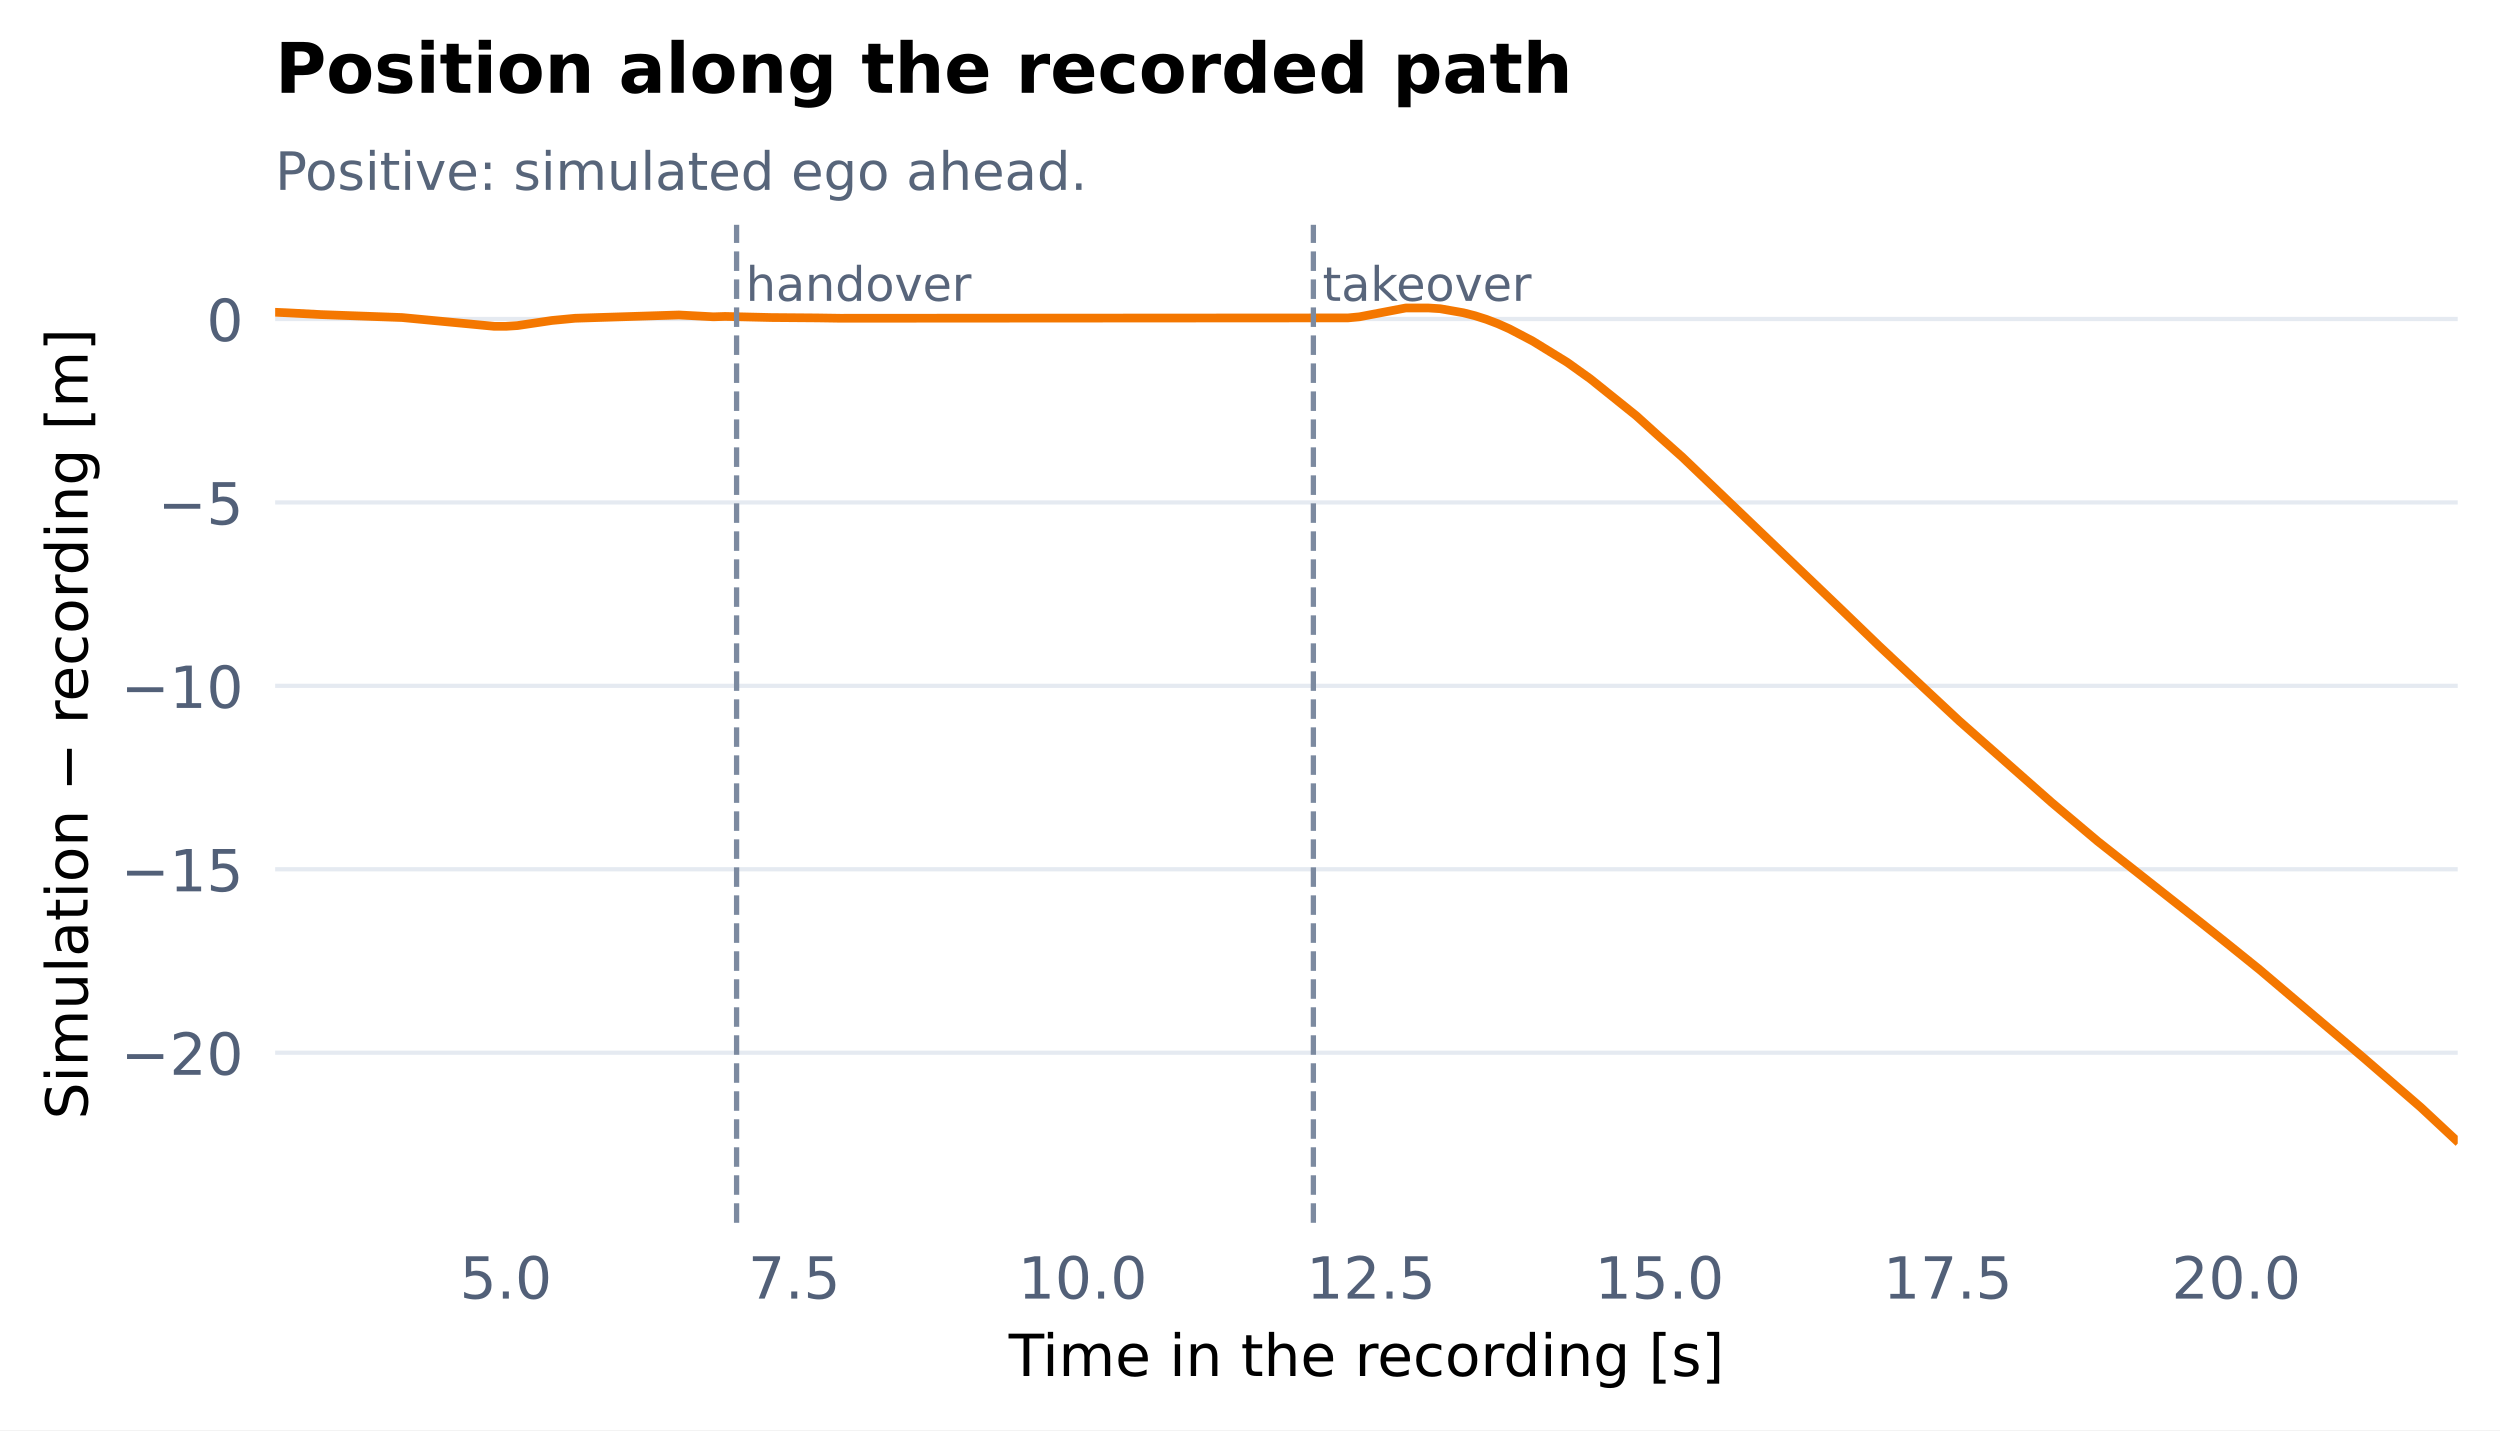
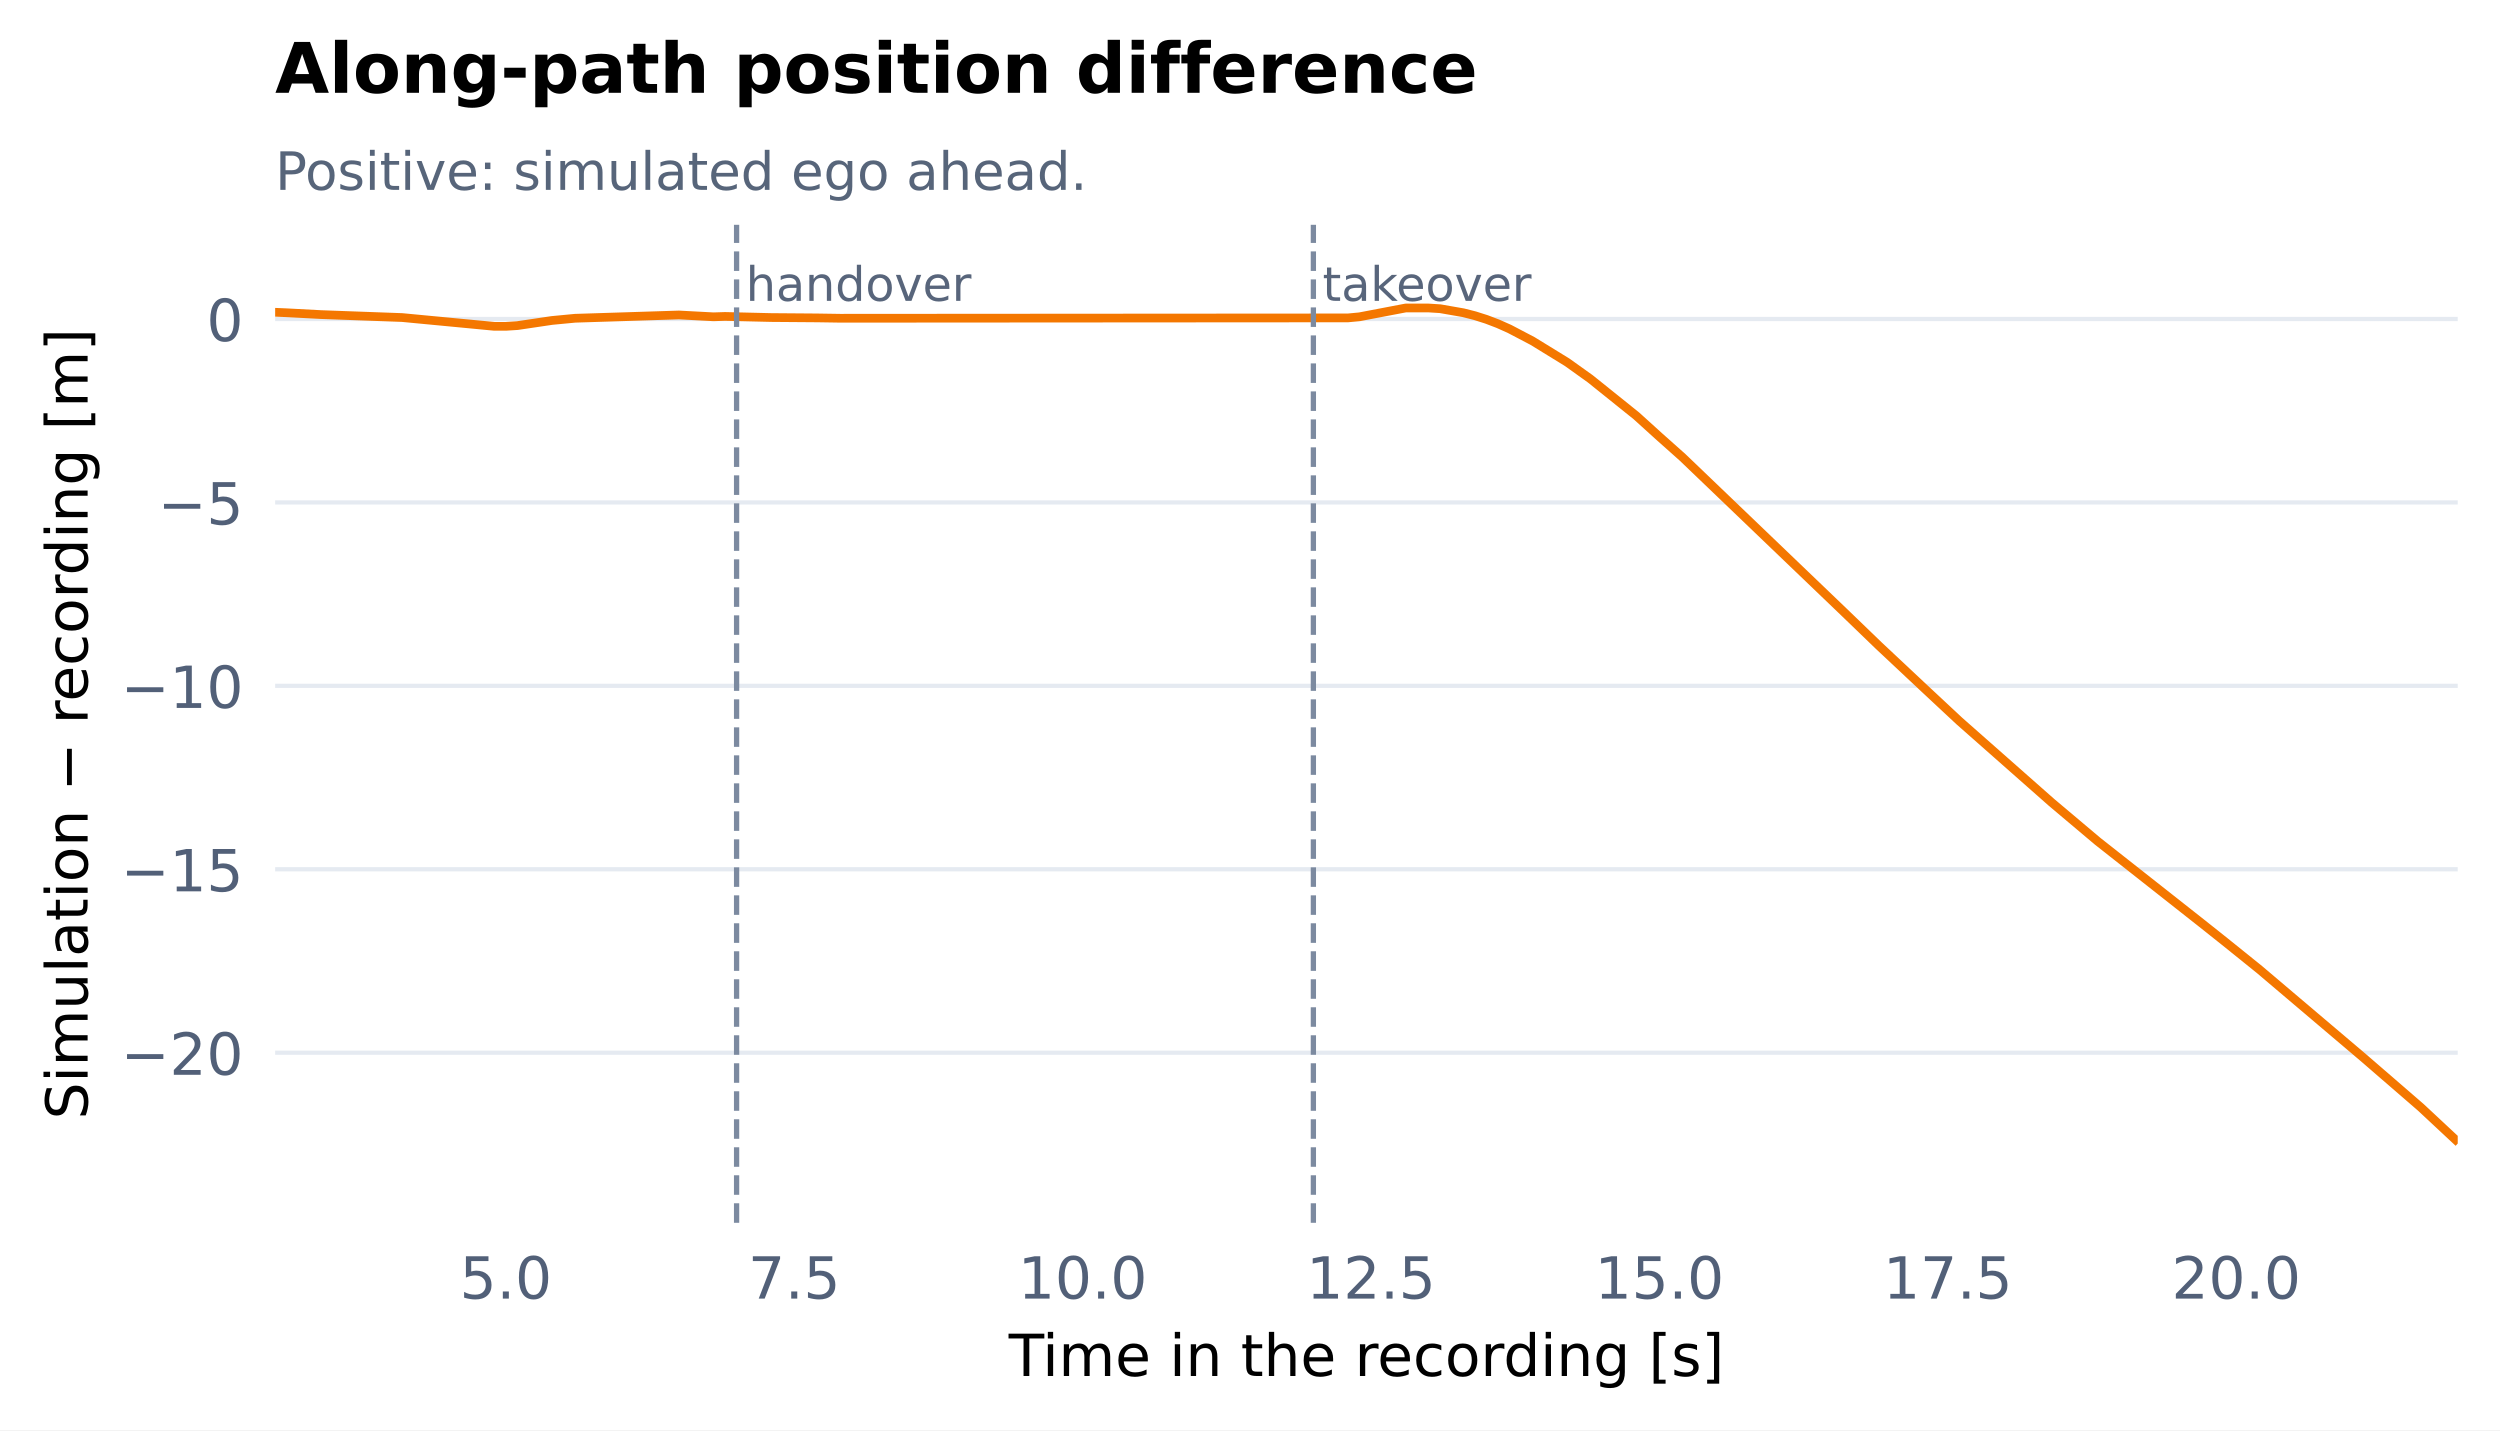
<svg xmlns="http://www.w3.org/2000/svg" width="473.281pt" height="270.754pt" viewBox="0 0 473.281 270.754" version="1.1">
  <defs>
    <style type="text/css">*{stroke-linejoin: round; stroke-linecap: butt}</style>
  </defs>
  <g id="figure_1">
    <g id="patch_1">
      <path d="M 0 270.754  L 473.281 270.754  L 473.281 -0  L 0 -0  z " style="fill: #ffffff" />
    </g>
    <g id="axes_1">
      <g id="patch_2">
        <path d="M -452.001 231.491  L -38.812 231.491  L -38.812 42.563  L -452.001 42.563  z " style="fill: #ffffff" />
      </g>
      <g id="matplotlib.axis_1">
        <g id="xtick_1">
          <g id="line2d_1" />
          <g id="text_1">
            <text style="font-size: 11px; font-family: 'DejaVu Sans'; text-anchor: middle; fill: #526078" x="-408.323" y="245.849" transform="rotate(-0 -408.3235 245.8491)">5.0</text>
          </g>
        </g>
        <g id="xtick_2">
          <g id="line2d_2" />
          <g id="text_2">
            <text style="font-size: 11px; font-family: 'DejaVu Sans'; text-anchor: middle; fill: #526078" x="-353.727" y="245.849" transform="rotate(-0 -353.7266 245.8491)">7.5</text>
          </g>
        </g>
        <g id="xtick_3">
          <g id="line2d_3" />
          <g id="text_3">
            <text style="font-size: 11px; font-family: 'DejaVu Sans'; text-anchor: middle; fill: #526078" x="-299.13" y="245.849" transform="rotate(-0 -299.1297 245.8491)">10.0</text>
          </g>
        </g>
        <g id="xtick_4">
          <g id="line2d_4" />
          <g id="text_4">
            <text style="font-size: 11px; font-family: 'DejaVu Sans'; text-anchor: middle; fill: #526078" x="-244.533" y="245.849" transform="rotate(-0 -244.5328 245.8491)">12.5</text>
          </g>
        </g>
        <g id="xtick_5">
          <g id="line2d_5" />
          <g id="text_5">
            <text style="font-size: 11px; font-family: 'DejaVu Sans'; text-anchor: middle; fill: #526078" x="-189.936" y="245.849" transform="rotate(-0 -189.9359 245.8491)">15.0</text>
          </g>
        </g>
        <g id="xtick_6">
          <g id="line2d_6" />
          <g id="text_6">
            <text style="font-size: 11px; font-family: 'DejaVu Sans'; text-anchor: middle; fill: #526078" x="-135.339" y="245.849" transform="rotate(-0 -135.3391 245.8491)">17.5</text>
          </g>
        </g>
        <g id="xtick_7">
          <g id="line2d_7" />
          <g id="text_7">
            <text style="font-size: 11px; font-family: 'DejaVu Sans'; text-anchor: middle; fill: #526078" x="-80.742" y="245.849" transform="rotate(-0 -80.74218 245.8491)">20.0</text>
          </g>
        </g>
        <g id="text_8">
          <text style="font-size: 11px; font-family: 'DejaVu Sans'; text-anchor: middle" x="-245.406" y="260.495" transform="rotate(-0 -245.4064 260.4951)">Time in the recording [s]</text>
        </g>
      </g>
      <g id="matplotlib.axis_2">
        <g id="ytick_1">
          <g id="line2d_8">
            <path clip-path="url(#p953eeab036)" style="fill: none; stroke: #e5eaf1; stroke-width: 0.8; stroke-linecap: square" />
          </g>
          <g id="line2d_9" />
          <g id="text_9">
            <text style="font-size: 11px; font-family: 'DejaVu Sans'; text-anchor: end; fill: #526078" x="-458.001" y="219.823" transform="rotate(-0 -458.001 219.8226)">0.0</text>
          </g>
        </g>
        <g id="ytick_2">
          <g id="line2d_10">
            <path clip-path="url(#p953eeab036)" style="fill: none; stroke: #e5eaf1; stroke-width: 0.8; stroke-linecap: square" />
          </g>
          <g id="line2d_11" />
          <g id="text_10">
            <text style="font-size: 11px; font-family: 'DejaVu Sans'; text-anchor: end; fill: #526078" x="-458.001" y="193.979" transform="rotate(-0 -458.001 193.9789)">0.5</text>
          </g>
        </g>
        <g id="ytick_3">
          <g id="line2d_12">
            <path clip-path="url(#p953eeab036)" style="fill: none; stroke: #e5eaf1; stroke-width: 0.8; stroke-linecap: square" />
          </g>
          <g id="line2d_13" />
          <g id="text_11">
            <text style="font-size: 11px; font-family: 'DejaVu Sans'; text-anchor: end; fill: #526078" x="-458.001" y="168.135" transform="rotate(-0 -458.001 168.1351)">1.0</text>
          </g>
        </g>
        <g id="ytick_4">
          <g id="line2d_14">
            <path clip-path="url(#p953eeab036)" style="fill: none; stroke: #e5eaf1; stroke-width: 0.8; stroke-linecap: square" />
          </g>
          <g id="line2d_15" />
          <g id="text_12">
            <text style="font-size: 11px; font-family: 'DejaVu Sans'; text-anchor: end; fill: #526078" x="-458.001" y="142.291" transform="rotate(-0 -458.001 142.2914)">1.5</text>
          </g>
        </g>
        <g id="ytick_5">
          <g id="line2d_16">
            <path clip-path="url(#p953eeab036)" style="fill: none; stroke: #e5eaf1; stroke-width: 0.8; stroke-linecap: square" />
          </g>
          <g id="line2d_17" />
          <g id="text_13">
            <text style="font-size: 11px; font-family: 'DejaVu Sans'; text-anchor: end; fill: #526078" x="-458.001" y="116.448" transform="rotate(-0 -458.001 116.4477)">2.0</text>
          </g>
        </g>
        <g id="ytick_6">
          <g id="line2d_18">
            <path clip-path="url(#p953eeab036)" style="fill: none; stroke: #e5eaf1; stroke-width: 0.8; stroke-linecap: square" />
          </g>
          <g id="line2d_19" />
          <g id="text_14">
            <text style="font-size: 11px; font-family: 'DejaVu Sans'; text-anchor: end; fill: #526078" x="-458.001" y="90.604" transform="rotate(-0 -458.001 90.60396)">2.5</text>
          </g>
        </g>
        <g id="ytick_7">
          <g id="line2d_20">
            <path clip-path="url(#p953eeab036)" style="fill: none; stroke: #e5eaf1; stroke-width: 0.8; stroke-linecap: square" />
          </g>
          <g id="line2d_21" />
          <g id="text_15">
            <text style="font-size: 11px; font-family: 'DejaVu Sans'; text-anchor: end; fill: #526078" x="-458.001" y="64.76" transform="rotate(-0 -458.001 64.76023)">3.0</text>
          </g>
        </g>
        <g id="text_16">
          <text style="font-size: 11px; font-family: 'DejaVu Sans'; text-anchor: middle" x="-481.782" y="137.027" transform="rotate(-90 -481.7821 137.0268)">Speed [m/s]</text>
        </g>
      </g>
      <g id="line2d_22">
        <path d="M 0 0  " clip-path="url(#p953eeab036)" style="fill: none; stroke: #1760dc; stroke-width: 1.65; stroke-linecap: square" />
      </g>
      <g id="line2d_23">
        <path d="M 0 0  " clip-path="url(#p953eeab036)" style="fill: none; stroke: #f47700; stroke-width: 1.65; stroke-linecap: square" />
      </g>
      <g id="line2d_24">
        <path clip-path="url(#p953eeab036)" style="fill: none; stroke-dasharray: 3.7,1.6; stroke-dashoffset: 0; stroke: #7c8aa0" />
      </g>
      <g id="line2d_25">
        <path clip-path="url(#p953eeab036)" style="fill: none; stroke-dasharray: 3.7,1.6; stroke-dashoffset: 0; stroke: #7c8aa0" />
      </g>
      <g id="text_17">
        <text style="font-size: 10px; font-family: 'DejaVu Sans'; text-anchor: start; fill: #57657a" x="-452.001" y="35.95" transform="rotate(-0 -452.001 35.95036)">Vehicle speed on both sides.</text>
      </g>
      <g id="text_18">
        <text style="font-size: 9px; font-family: 'DejaVu Sans'; text-anchor: start; fill: #58657b" x="-362.899" y="56.959" transform="rotate(-0 -362.8989 56.95855)">handover</text>
      </g>
      <g id="text_19">
        <text style="font-size: 9px; font-family: 'DejaVu Sans'; text-anchor: start; fill: #58657b" x="-253.705" y="56.959" transform="rotate(-0 -253.7051 56.95855)">takeover</text>
      </g>
      <g id="text_20">
        <text style="font-weight: 700; font-size: 13.2px; font-family: 'DejaVu Sans'; text-anchor: start" x="-452.001" y="17.563" transform="rotate(-0 -452.001 17.56284)">Speed</text>
      </g>
    </g>
    <g id="axes_2">
      <g id="patch_3">
        <path d="M 52.09 231.491  L 465.279 231.491  L 465.279 42.563  L 52.09 42.563  z " style="fill: #ffffff" />
      </g>
      <g id="matplotlib.axis_3">
        <g id="xtick_8">
          <g id="line2d_26" />
          <g id="text_21">
            <text style="font-size: 11px; font-family: 'DejaVu Sans'; text-anchor: middle; fill: #526078" x="95.767" y="245.849" transform="rotate(-0 95.76735 245.8491)">5.0</text>
          </g>
        </g>
        <g id="xtick_9">
          <g id="line2d_27" />
          <g id="text_22">
            <text style="font-size: 11px; font-family: 'DejaVu Sans'; text-anchor: middle; fill: #526078" x="150.364" y="245.849" transform="rotate(-0 150.3642 245.8491)">7.5</text>
          </g>
        </g>
        <g id="xtick_10">
          <g id="line2d_28" />
          <g id="text_23">
            <text style="font-size: 11px; font-family: 'DejaVu Sans'; text-anchor: middle; fill: #526078" x="204.961" y="245.849" transform="rotate(-0 204.9611 245.8491)">10.0</text>
          </g>
        </g>
        <g id="xtick_11">
          <g id="line2d_29" />
          <g id="text_24">
            <text style="font-size: 11px; font-family: 'DejaVu Sans'; text-anchor: middle; fill: #526078" x="259.558" y="245.849" transform="rotate(-0 259.558 245.8491)">12.5</text>
          </g>
        </g>
        <g id="xtick_12">
          <g id="line2d_30" />
          <g id="text_25">
            <text style="font-size: 11px; font-family: 'DejaVu Sans'; text-anchor: middle; fill: #526078" x="314.155" y="245.849" transform="rotate(-0 314.1549 245.8491)">15.0</text>
          </g>
        </g>
        <g id="xtick_13">
          <g id="line2d_31" />
          <g id="text_26">
            <text style="font-size: 11px; font-family: 'DejaVu Sans'; text-anchor: middle; fill: #526078" x="368.752" y="245.849" transform="rotate(-0 368.7517 245.8491)">17.5</text>
          </g>
        </g>
        <g id="xtick_14">
          <g id="line2d_32" />
          <g id="text_27">
            <text style="font-size: 11px; font-family: 'DejaVu Sans'; text-anchor: middle; fill: #526078" x="423.349" y="245.849" transform="rotate(-0 423.3486 245.8491)">20.0</text>
          </g>
        </g>
        <g id="text_28">
          <text style="font-size: 11px; font-family: 'DejaVu Sans'; text-anchor: middle" x="258.684" y="260.495" transform="rotate(-0 258.6844 260.4951)">Time in the recording [s]</text>
        </g>
      </g>
      <g id="matplotlib.axis_4">
        <g id="ytick_8">
          <g id="line2d_33">
            <path d="M 52.09 199.288  L 465.279 199.288  " clip-path="url(#pa3f9e2bfce)" style="fill: none; stroke: #e5eaf1; stroke-width: 0.8; stroke-linecap: square" />
          </g>
          <g id="line2d_34" />
          <g id="text_29">
            <text style="font-size: 11px; font-family: 'DejaVu Sans'; text-anchor: end; fill: #526078" x="46.09" y="203.467" transform="rotate(-0 46.08984 203.4667)">−20</text>
          </g>
        </g>
        <g id="ytick_9">
          <g id="line2d_35">
            <path d="M 52.09 164.563  L 465.279 164.563  " clip-path="url(#pa3f9e2bfce)" style="fill: none; stroke: #e5eaf1; stroke-width: 0.8; stroke-linecap: square" />
          </g>
          <g id="line2d_36" />
          <g id="text_30">
            <text style="font-size: 11px; font-family: 'DejaVu Sans'; text-anchor: end; fill: #526078" x="46.09" y="168.742" transform="rotate(-0 46.08984 168.7424)">−15</text>
          </g>
        </g>
        <g id="ytick_10">
          <g id="line2d_37">
            <path d="M 52.09 129.839  L 465.279 129.839  " clip-path="url(#pa3f9e2bfce)" style="fill: none; stroke: #e5eaf1; stroke-width: 0.8; stroke-linecap: square" />
          </g>
          <g id="line2d_38" />
          <g id="text_31">
            <text style="font-size: 11px; font-family: 'DejaVu Sans'; text-anchor: end; fill: #526078" x="46.09" y="134.018" transform="rotate(-0 46.08984 134.018)">−10</text>
          </g>
        </g>
        <g id="ytick_11">
          <g id="line2d_39">
            <path d="M 52.09 95.115  L 465.279 95.115  " clip-path="url(#pa3f9e2bfce)" style="fill: none; stroke: #e5eaf1; stroke-width: 0.8; stroke-linecap: square" />
          </g>
          <g id="line2d_40" />
          <g id="text_32">
            <text style="font-size: 11px; font-family: 'DejaVu Sans'; text-anchor: end; fill: #526078" x="46.09" y="99.294" transform="rotate(-0 46.08984 99.29374)">−5</text>
          </g>
        </g>
        <g id="ytick_12">
          <g id="line2d_41">
            <path d="M 52.09 60.39  L 465.279 60.39  " clip-path="url(#pa3f9e2bfce)" style="fill: none; stroke: #e5eaf1; stroke-width: 0.8; stroke-linecap: square" />
          </g>
          <g id="line2d_42" />
          <g id="text_33">
            <text style="font-size: 11px; font-family: 'DejaVu Sans'; text-anchor: end; fill: #526078" x="46.09" y="64.569" transform="rotate(-0 46.08984 64.56944)">0</text>
          </g>
        </g>
        <g id="text_34">
          <text style="font-size: 11px; font-family: 'DejaVu Sans'; text-anchor: middle" x="16.587" y="137.027" transform="rotate(-90 16.58703 137.0268)">Simulation − recording [m]</text>
        </g>
      </g>
      <g id="line2d_43">
        <path d="M -1 63.082  L -0.323 63.168  L 1.861 63.307  L 6.228 63.307  L 8.412 63.168  L 12.78 62.543  L 28.067 60.182  L 32.435 59.696  L 38.987 59.14  L 47.722 58.932  L 54.274 59.21  L 60.825 59.557  L 76.112 60.113  L 93.583 61.779  L 95.767 61.779  L 97.951 61.64  L 104.503 60.668  L 108.871 60.251  L 128.525 59.626  L 135.077 59.974  L 137.261 59.904  L 145.996 60.113  L 154.732 60.182  L 159.1 60.251  L 255.19 60.182  L 257.374 59.974  L 266.11 58.307  L 270.477 58.307  L 272.661 58.446  L 277.029 59.21  L 279.213 59.765  L 281.397 60.46  L 283.581 61.293  L 285.764 62.265  L 290.132 64.557  L 296.684 68.585  L 301.052 71.71  L 309.787 78.725  L 314.155 82.683  L 318.523 86.572  L 349.097 115.88  L 355.648 122.2  L 364.384 130.394  L 370.936 136.506  L 388.407 151.924  L 397.142 159.285  L 416.797 174.772  L 421.165 178.245  L 427.716 183.523  L 440.82 194.634  L 447.371 200.19  L 458.291 209.635  L 464.842 215.747  L 464.842 215.747  " clip-path="url(#pa3f9e2bfce)" style="fill: none; stroke: #f47700; stroke-width: 1.65; stroke-linecap: square" />
      </g>
      <g id="line2d_44">
        <path d="M 139.445 231.491  L 139.445 42.563  " clip-path="url(#pa3f9e2bfce)" style="fill: none; stroke-dasharray: 3.7,1.6; stroke-dashoffset: 0; stroke: #7c8aa0" />
      </g>
      <g id="line2d_45">
        <path d="M 248.639 231.491  L 248.639 42.563  " clip-path="url(#pa3f9e2bfce)" style="fill: none; stroke-dasharray: 3.7,1.6; stroke-dashoffset: 0; stroke: #7c8aa0" />
      </g>
      <g id="text_35">
        <text style="font-size: 10px; font-family: 'DejaVu Sans'; text-anchor: start; fill: #57657a" x="52.09" y="35.95" transform="rotate(-0 52.08984 35.95036)">Positive: simulated ego ahead.</text>
      </g>
      <g id="text_36">
        <text style="font-size: 9px; font-family: 'DejaVu Sans'; text-anchor: start; fill: #58657b" x="141.192" y="56.959" transform="rotate(-0 141.192 56.95855)">handover</text>
      </g>
      <g id="text_37">
        <text style="font-size: 9px; font-family: 'DejaVu Sans'; text-anchor: start; fill: #58657b" x="250.386" y="56.959" transform="rotate(-0 250.3857 56.95855)">takeover</text>
      </g>
      <g id="text_38">
-         <text style="font-weight: 700; font-size: 13.2px; font-family: 'DejaVu Sans'; text-anchor: start" x="52.09" y="17.563" transform="rotate(-0 52.08984 17.56284)">Position along the recorded path</text>
+         <text style="font-weight: 700; font-size: 13.2px; font-family: 'DejaVu Sans'; text-anchor: start" x="52.09" y="17.563" transform="rotate(-0 52.08984 17.56284)">Along-path position difference</text>
      </g>
    </g>
    <g id="axes_3">
      <g id="patch_4">
        <path d="M -452.001 514.883  L -38.812 514.883  L -38.812 325.955  L -452.001 325.955  z " style="fill: #ffffff" />
      </g>
      <g id="matplotlib.axis_5">
        <g id="xtick_15">
          <g id="line2d_46" />
          <g id="text_39">
            <text style="font-size: 11px; font-family: 'DejaVu Sans'; text-anchor: middle; fill: #526078" x="-408.323" y="529.241" transform="rotate(-0 -408.3235 529.2411)">5.0</text>
          </g>
        </g>
        <g id="xtick_16">
          <g id="line2d_47" />
          <g id="text_40">
            <text style="font-size: 11px; font-family: 'DejaVu Sans'; text-anchor: middle; fill: #526078" x="-353.727" y="529.241" transform="rotate(-0 -353.7266 529.2411)">7.5</text>
          </g>
        </g>
        <g id="xtick_17">
          <g id="line2d_48" />
          <g id="text_41">
            <text style="font-size: 11px; font-family: 'DejaVu Sans'; text-anchor: middle; fill: #526078" x="-299.13" y="529.241" transform="rotate(-0 -299.1297 529.2411)">10.0</text>
          </g>
        </g>
        <g id="xtick_18">
          <g id="line2d_49" />
          <g id="text_42">
            <text style="font-size: 11px; font-family: 'DejaVu Sans'; text-anchor: middle; fill: #526078" x="-244.533" y="529.241" transform="rotate(-0 -244.5328 529.2411)">12.5</text>
          </g>
        </g>
        <g id="xtick_19">
          <g id="line2d_50" />
          <g id="text_43">
            <text style="font-size: 11px; font-family: 'DejaVu Sans'; text-anchor: middle; fill: #526078" x="-189.936" y="529.241" transform="rotate(-0 -189.9359 529.2411)">15.0</text>
          </g>
        </g>
        <g id="xtick_20">
          <g id="line2d_51" />
          <g id="text_44">
            <text style="font-size: 11px; font-family: 'DejaVu Sans'; text-anchor: middle; fill: #526078" x="-135.339" y="529.241" transform="rotate(-0 -135.3391 529.2411)">17.5</text>
          </g>
        </g>
        <g id="xtick_21">
          <g id="line2d_52" />
          <g id="text_45">
            <text style="font-size: 11px; font-family: 'DejaVu Sans'; text-anchor: middle; fill: #526078" x="-80.742" y="529.241" transform="rotate(-0 -80.74218 529.2411)">20.0</text>
          </g>
        </g>
        <g id="text_46">
          <text style="font-size: 11px; font-family: 'DejaVu Sans'; text-anchor: middle" x="-245.406" y="543.887" transform="rotate(-0 -245.4064 543.8871)">Time in the recording [s]</text>
        </g>
      </g>
      <g id="matplotlib.axis_6">
        <g id="ytick_13">
          <g id="line2d_53">
            <path clip-path="url(#p1005c6702f)" style="fill: none; stroke: #e5eaf1; stroke-width: 0.8; stroke-linecap: square" />
          </g>
          <g id="line2d_54" />
          <g id="text_47">
            <text style="font-size: 11px; font-family: 'DejaVu Sans'; text-anchor: end; fill: #526078" x="-458.001" y="490.043" transform="rotate(-0 -458.001 490.0431)">−3</text>
          </g>
        </g>
        <g id="ytick_14">
          <g id="line2d_55">
            <path clip-path="url(#p1005c6702f)" style="fill: none; stroke: #e5eaf1; stroke-width: 0.8; stroke-linecap: square" />
          </g>
          <g id="line2d_56" />
          <g id="text_48">
            <text style="font-size: 11px; font-family: 'DejaVu Sans'; text-anchor: end; fill: #526078" x="-458.001" y="456.856" transform="rotate(-0 -458.001 456.8559)">−2</text>
          </g>
        </g>
        <g id="ytick_15">
          <g id="line2d_57">
            <path clip-path="url(#p1005c6702f)" style="fill: none; stroke: #e5eaf1; stroke-width: 0.8; stroke-linecap: square" />
          </g>
          <g id="line2d_58" />
          <g id="text_49">
            <text style="font-size: 11px; font-family: 'DejaVu Sans'; text-anchor: end; fill: #526078" x="-458.001" y="423.669" transform="rotate(-0 -458.001 423.6687)">−1</text>
          </g>
        </g>
        <g id="ytick_16">
          <g id="line2d_59">
            <path clip-path="url(#p1005c6702f)" style="fill: none; stroke: #e5eaf1; stroke-width: 0.8; stroke-linecap: square" />
          </g>
          <g id="line2d_60" />
          <g id="text_50">
            <text style="font-size: 11px; font-family: 'DejaVu Sans'; text-anchor: end; fill: #526078" x="-458.001" y="390.482" transform="rotate(-0 -458.001 390.4816)">0</text>
          </g>
        </g>
        <g id="ytick_17">
          <g id="line2d_61">
            <path clip-path="url(#p1005c6702f)" style="fill: none; stroke: #e5eaf1; stroke-width: 0.8; stroke-linecap: square" />
          </g>
          <g id="line2d_62" />
          <g id="text_51">
            <text style="font-size: 11px; font-family: 'DejaVu Sans'; text-anchor: end; fill: #526078" x="-458.001" y="357.294" transform="rotate(-0 -458.001 357.2944)">1</text>
          </g>
        </g>
        <g id="text_52">
          <text style="font-size: 11px; font-family: 'DejaVu Sans'; text-anchor: middle" x="-480.505" y="420.419" transform="rotate(-90 -480.505 420.4188)">Acceleration [m/s²]</text>
        </g>
      </g>
      <g id="line2d_63">
        <path d="M 0 0  " clip-path="url(#p1005c6702f)" style="fill: none; stroke: #1760dc; stroke-width: 1.65; stroke-linecap: square" />
      </g>
      <g id="line2d_64">
        <path d="M 0 0  " clip-path="url(#p1005c6702f)" style="fill: none; stroke: #f47700; stroke-width: 1.65; stroke-linecap: square" />
      </g>
      <g id="line2d_65">
        <path clip-path="url(#p1005c6702f)" style="fill: none; stroke-dasharray: 3.7,1.6; stroke-dashoffset: 0; stroke: #7c8aa0" />
      </g>
      <g id="line2d_66">
        <path clip-path="url(#p1005c6702f)" style="fill: none; stroke-dasharray: 3.7,1.6; stroke-dashoffset: 0; stroke: #7c8aa0" />
      </g>
      <g id="text_53">
        <text style="font-size: 10px; font-family: 'DejaVu Sans'; text-anchor: start; fill: #57657a" x="-452.001" y="319.342" transform="rotate(-0 -452.001 319.3424)">Acceleration requested by each stack.</text>
      </g>
      <g id="text_54">
        <text style="font-size: 9px; font-family: 'DejaVu Sans'; text-anchor: start; fill: #58657b" x="-362.899" y="340.351" transform="rotate(-0 -362.8989 340.3506)">handover</text>
      </g>
      <g id="text_55">
        <text style="font-size: 9px; font-family: 'DejaVu Sans'; text-anchor: start; fill: #58657b" x="-253.705" y="340.351" transform="rotate(-0 -253.7051 340.3506)">takeover</text>
      </g>
      <g id="text_56">
        <text style="font-weight: 700; font-size: 13.2px; font-family: 'DejaVu Sans'; text-anchor: start" x="-452.001" y="300.955" transform="rotate(-0 -452.001 300.9548)">Commanded acceleration</text>
      </g>
    </g>
    <g id="axes_4">
      <g id="patch_5">
        <path d="M 52.09 514.883  L 465.279 514.883  L 465.279 325.955  L 52.09 325.955  z " style="fill: #ffffff" />
      </g>
      <g id="matplotlib.axis_7">
        <g id="xtick_22">
          <g id="line2d_67" />
          <g id="text_57">
            <text style="font-size: 11px; font-family: 'DejaVu Sans'; text-anchor: middle; fill: #526078" x="95.767" y="529.241" transform="rotate(-0 95.76735 529.2411)">5.0</text>
          </g>
        </g>
        <g id="xtick_23">
          <g id="line2d_68" />
          <g id="text_58">
            <text style="font-size: 11px; font-family: 'DejaVu Sans'; text-anchor: middle; fill: #526078" x="150.364" y="529.241" transform="rotate(-0 150.3642 529.2411)">7.5</text>
          </g>
        </g>
        <g id="xtick_24">
          <g id="line2d_69" />
          <g id="text_59">
            <text style="font-size: 11px; font-family: 'DejaVu Sans'; text-anchor: middle; fill: #526078" x="204.961" y="529.241" transform="rotate(-0 204.9611 529.2411)">10.0</text>
          </g>
        </g>
        <g id="xtick_25">
          <g id="line2d_70" />
          <g id="text_60">
            <text style="font-size: 11px; font-family: 'DejaVu Sans'; text-anchor: middle; fill: #526078" x="259.558" y="529.241" transform="rotate(-0 259.558 529.2411)">12.5</text>
          </g>
        </g>
        <g id="xtick_26">
          <g id="line2d_71" />
          <g id="text_61">
            <text style="font-size: 11px; font-family: 'DejaVu Sans'; text-anchor: middle; fill: #526078" x="314.155" y="529.241" transform="rotate(-0 314.1549 529.2411)">15.0</text>
          </g>
        </g>
        <g id="xtick_27">
          <g id="line2d_72" />
          <g id="text_62">
            <text style="font-size: 11px; font-family: 'DejaVu Sans'; text-anchor: middle; fill: #526078" x="368.752" y="529.241" transform="rotate(-0 368.7517 529.2411)">17.5</text>
          </g>
        </g>
        <g id="xtick_28">
          <g id="line2d_73" />
          <g id="text_63">
            <text style="font-size: 11px; font-family: 'DejaVu Sans'; text-anchor: middle; fill: #526078" x="423.349" y="529.241" transform="rotate(-0 423.3486 529.2411)">20.0</text>
          </g>
        </g>
        <g id="text_64">
          <text style="font-size: 11px; font-family: 'DejaVu Sans'; text-anchor: middle" x="258.684" y="543.887" transform="rotate(-0 258.6844 543.8871)">Time in the recording [s]</text>
        </g>
      </g>
      <g id="matplotlib.axis_8">
        <g id="ytick_18">
          <g id="line2d_74">
            <path clip-path="url(#p251c274d2a)" style="fill: none; stroke: #e5eaf1; stroke-width: 0.8; stroke-linecap: square" />
          </g>
          <g id="line2d_75" />
          <g id="text_65">
            <text style="font-size: 11px; font-family: 'DejaVu Sans'; text-anchor: end; fill: #526078" x="46.09" y="516.281" transform="rotate(-0 46.08984 516.2814)">−2</text>
          </g>
        </g>
        <g id="ytick_19">
          <g id="line2d_76">
            <path clip-path="url(#p251c274d2a)" style="fill: none; stroke: #e5eaf1; stroke-width: 0.8; stroke-linecap: square" />
          </g>
          <g id="line2d_77" />
          <g id="text_66">
            <text style="font-size: 11px; font-family: 'DejaVu Sans'; text-anchor: end; fill: #526078" x="46.09" y="469.312" transform="rotate(-0 46.08984 469.3124)">−1</text>
          </g>
        </g>
        <g id="ytick_20">
          <g id="line2d_78">
            <path clip-path="url(#p251c274d2a)" style="fill: none; stroke: #e5eaf1; stroke-width: 0.8; stroke-linecap: square" />
          </g>
          <g id="line2d_79" />
          <g id="text_67">
            <text style="font-size: 11px; font-family: 'DejaVu Sans'; text-anchor: end; fill: #526078" x="46.09" y="422.343" transform="rotate(-0 46.08984 422.3435)">0</text>
          </g>
        </g>
        <g id="ytick_21">
          <g id="line2d_80">
            <path clip-path="url(#p251c274d2a)" style="fill: none; stroke: #e5eaf1; stroke-width: 0.8; stroke-linecap: square" />
          </g>
          <g id="line2d_81" />
          <g id="text_68">
            <text style="font-size: 11px; font-family: 'DejaVu Sans'; text-anchor: end; fill: #526078" x="46.09" y="375.374" transform="rotate(-0 46.08984 375.3745)">1</text>
          </g>
        </g>
        <g id="text_69">
          <text style="font-size: 11px; font-family: 'DejaVu Sans'; text-anchor: middle" x="23.586" y="420.419" transform="rotate(-90 23.58578 420.4188)">Acceleration [m/s²]</text>
        </g>
      </g>
      <g id="line2d_82">
        <path d="M 0 0  " clip-path="url(#p251c274d2a)" style="fill: none; stroke: #1760dc; stroke-width: 1.65; stroke-linecap: square" />
      </g>
      <g id="line2d_83">
        <path d="M 0 0  " clip-path="url(#p251c274d2a)" style="fill: none; stroke: #f47700; stroke-width: 1.65; stroke-linecap: square" />
      </g>
      <g id="line2d_84">
        <path clip-path="url(#p251c274d2a)" style="fill: none; stroke-dasharray: 3.7,1.6; stroke-dashoffset: 0; stroke: #7c8aa0" />
      </g>
      <g id="line2d_85">
        <path clip-path="url(#p251c274d2a)" style="fill: none; stroke-dasharray: 3.7,1.6; stroke-dashoffset: 0; stroke: #7c8aa0" />
      </g>
      <g id="text_70">
        <text style="font-size: 10px; font-family: 'DejaVu Sans'; text-anchor: start; fill: #57657a" x="52.09" y="319.342" transform="rotate(-0 52.08984 319.3424)">Smoothed rate of change of speed.</text>
      </g>
      <g id="text_71">
        <text style="font-size: 9px; font-family: 'DejaVu Sans'; text-anchor: start; fill: #58657b" x="141.192" y="340.351" transform="rotate(-0 141.192 340.3506)">handover</text>
      </g>
      <g id="text_72">
        <text style="font-size: 9px; font-family: 'DejaVu Sans'; text-anchor: start; fill: #58657b" x="250.386" y="340.351" transform="rotate(-0 250.3857 340.3506)">takeover</text>
      </g>
      <g id="text_73">
        <text style="font-weight: 700; font-size: 13.2px; font-family: 'DejaVu Sans'; text-anchor: start" x="52.09" y="300.955" transform="rotate(-0 52.08984 300.9548)">Achieved acceleration</text>
      </g>
    </g>
    <g id="legend_1">
      <g id="line2d_86">
        <path style="fill: none; stroke: #1760dc; stroke-width: 2; stroke-linecap: square" />
      </g>
      <g id="text_74">
        <text style="font-size: 11px; font-family: 'DejaVu Sans'; text-anchor: start" x="-103.574" y="-10.027" transform="rotate(-0 -103.5744 -10.02688)">Real recording</text>
      </g>
      <g id="line2d_87">
        <path style="fill: none; stroke: #f47700; stroke-width: 2; stroke-linecap: square" />
      </g>
      <g id="text_75">
        <text style="font-size: 11px; font-family: 'DejaVu Sans'; text-anchor: start" x="28.58" y="-10.027" transform="rotate(-0 28.58028 -10.02688)">Simulation</text>
      </g>
    </g>
  </g>
  <defs>
    <clipPath id="p953eeab036">
      <rect x="-452.001" y="42.563" width="413.189" height="188.928" />
    </clipPath>
    <clipPath id="pa3f9e2bfce">
      <rect x="52.09" y="42.563" width="413.189" height="188.928" />
    </clipPath>
    <clipPath id="p1005c6702f">
      <rect x="-452.001" y="325.955" width="413.189" height="188.928" />
    </clipPath>
    <clipPath id="p251c274d2a">
      <rect x="52.09" y="325.955" width="413.189" height="188.928" />
    </clipPath>
  </defs>
</svg>
